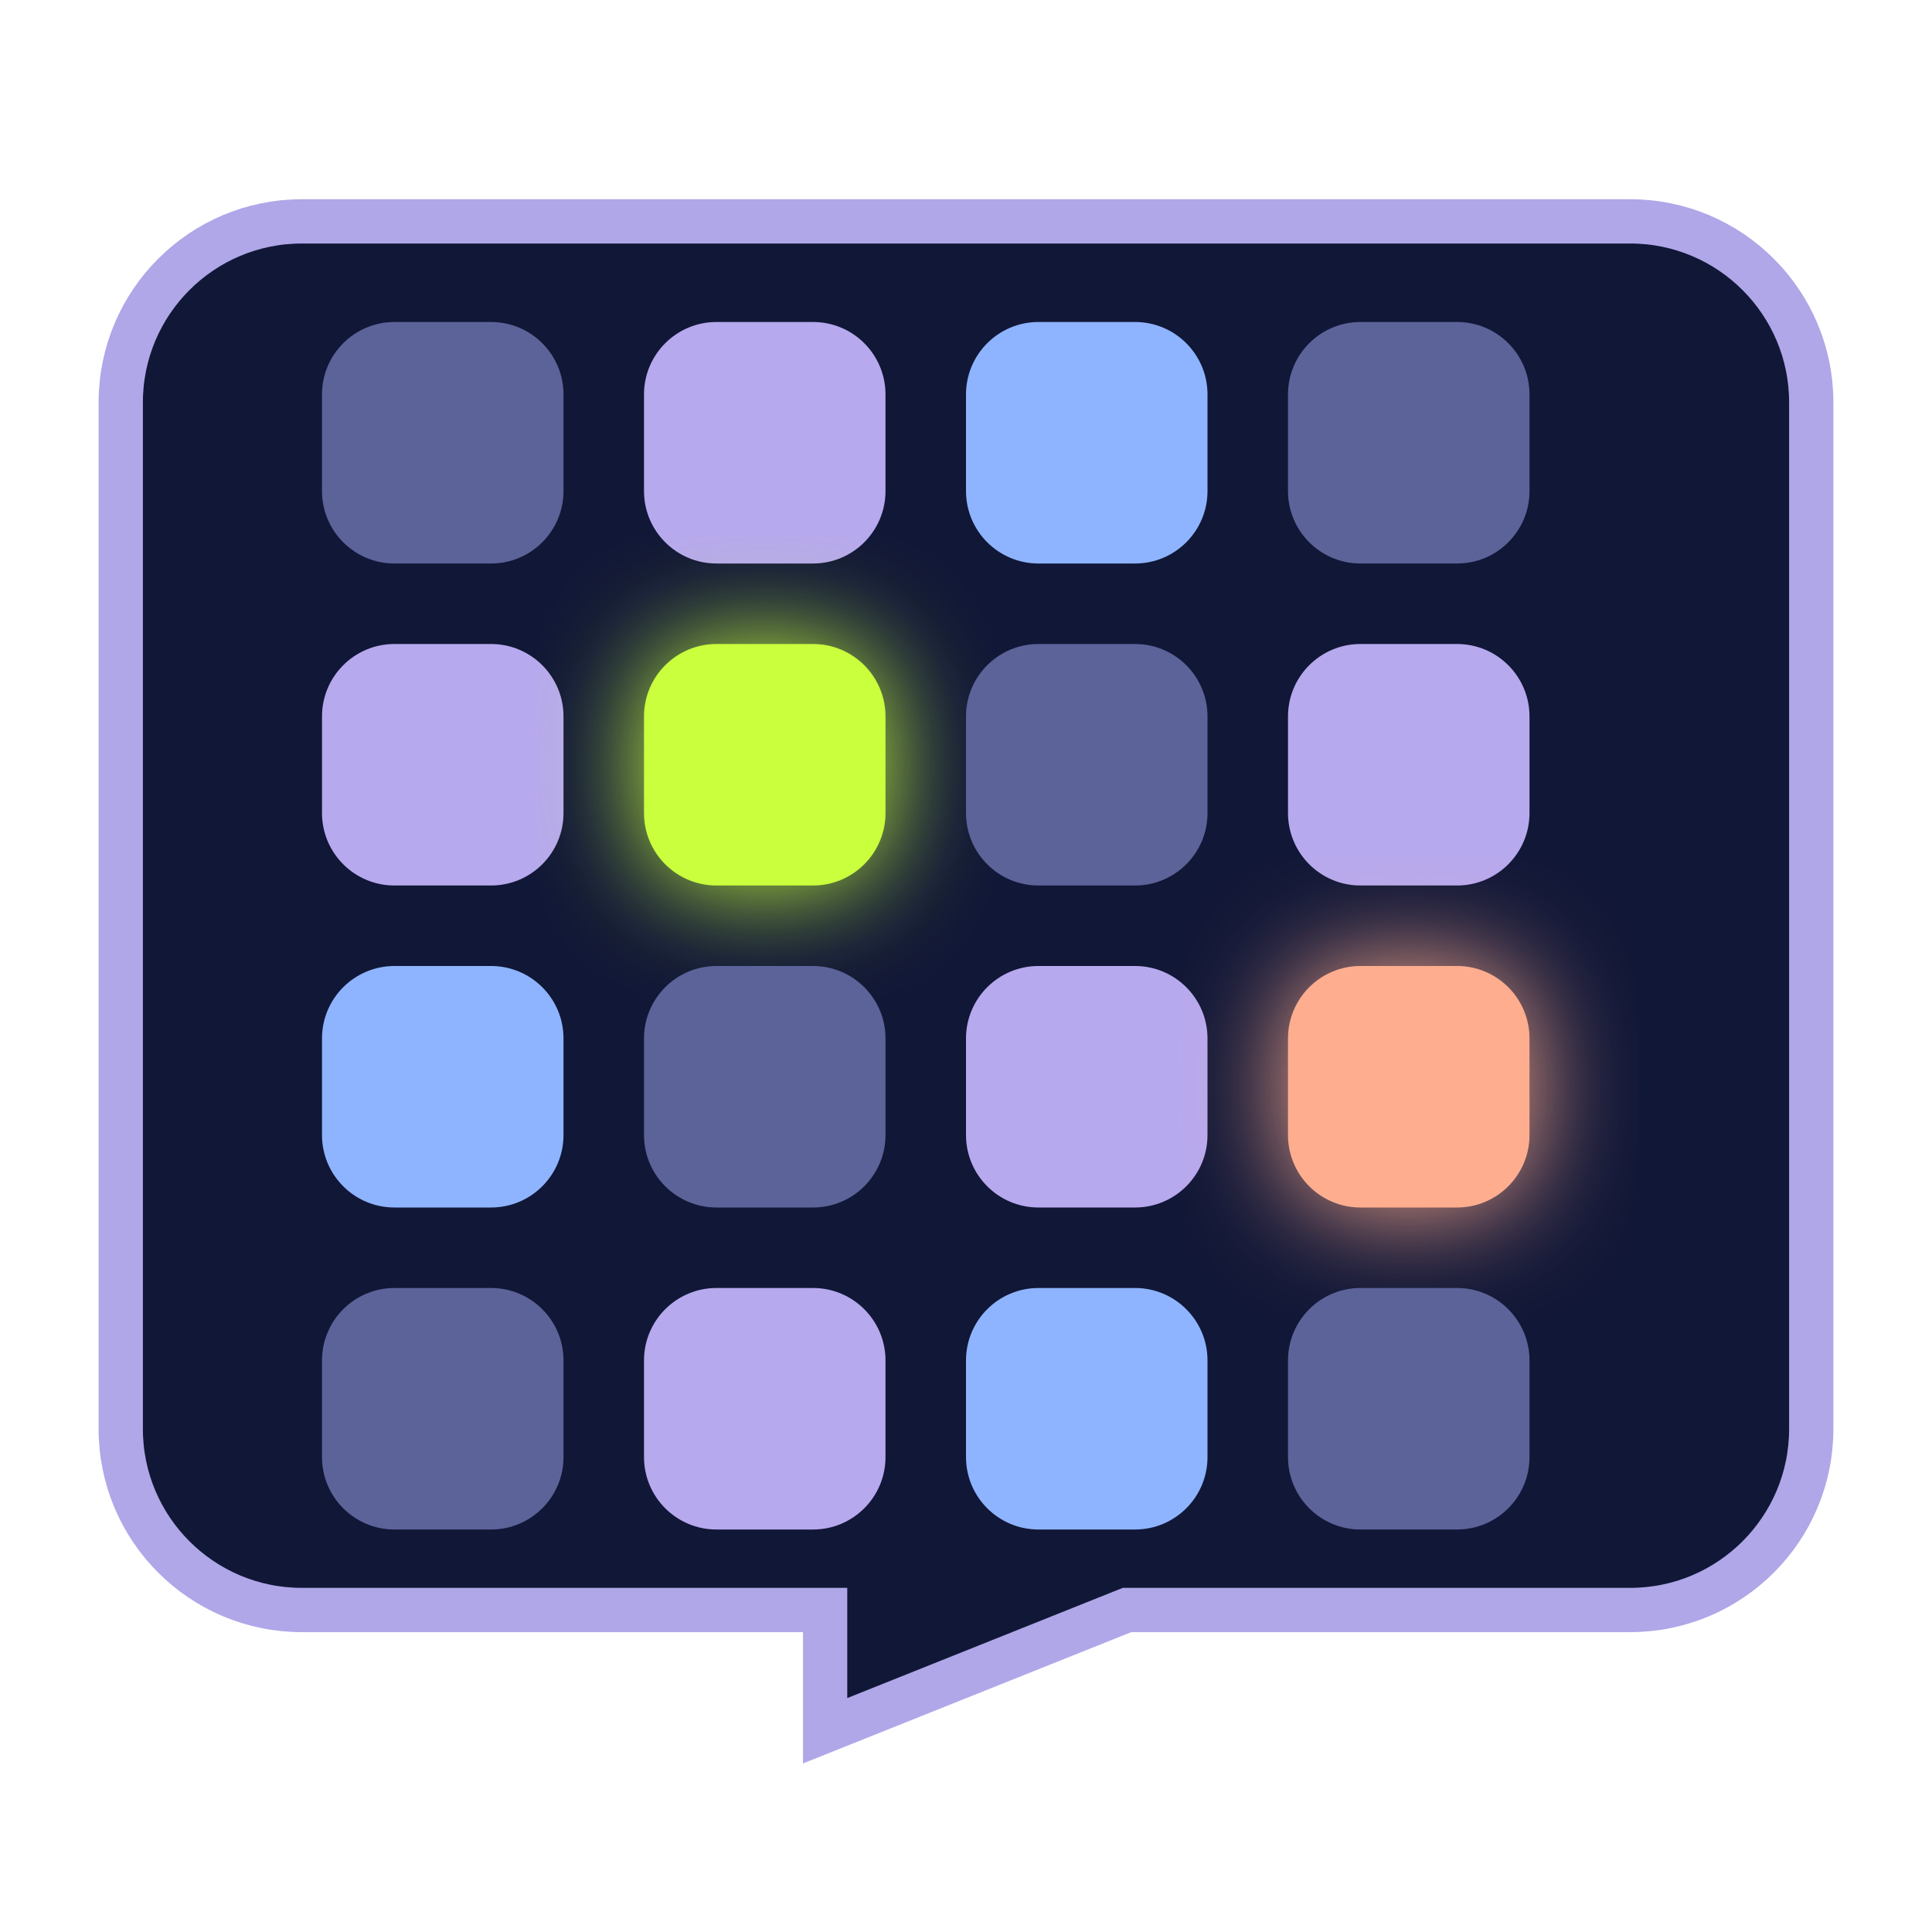
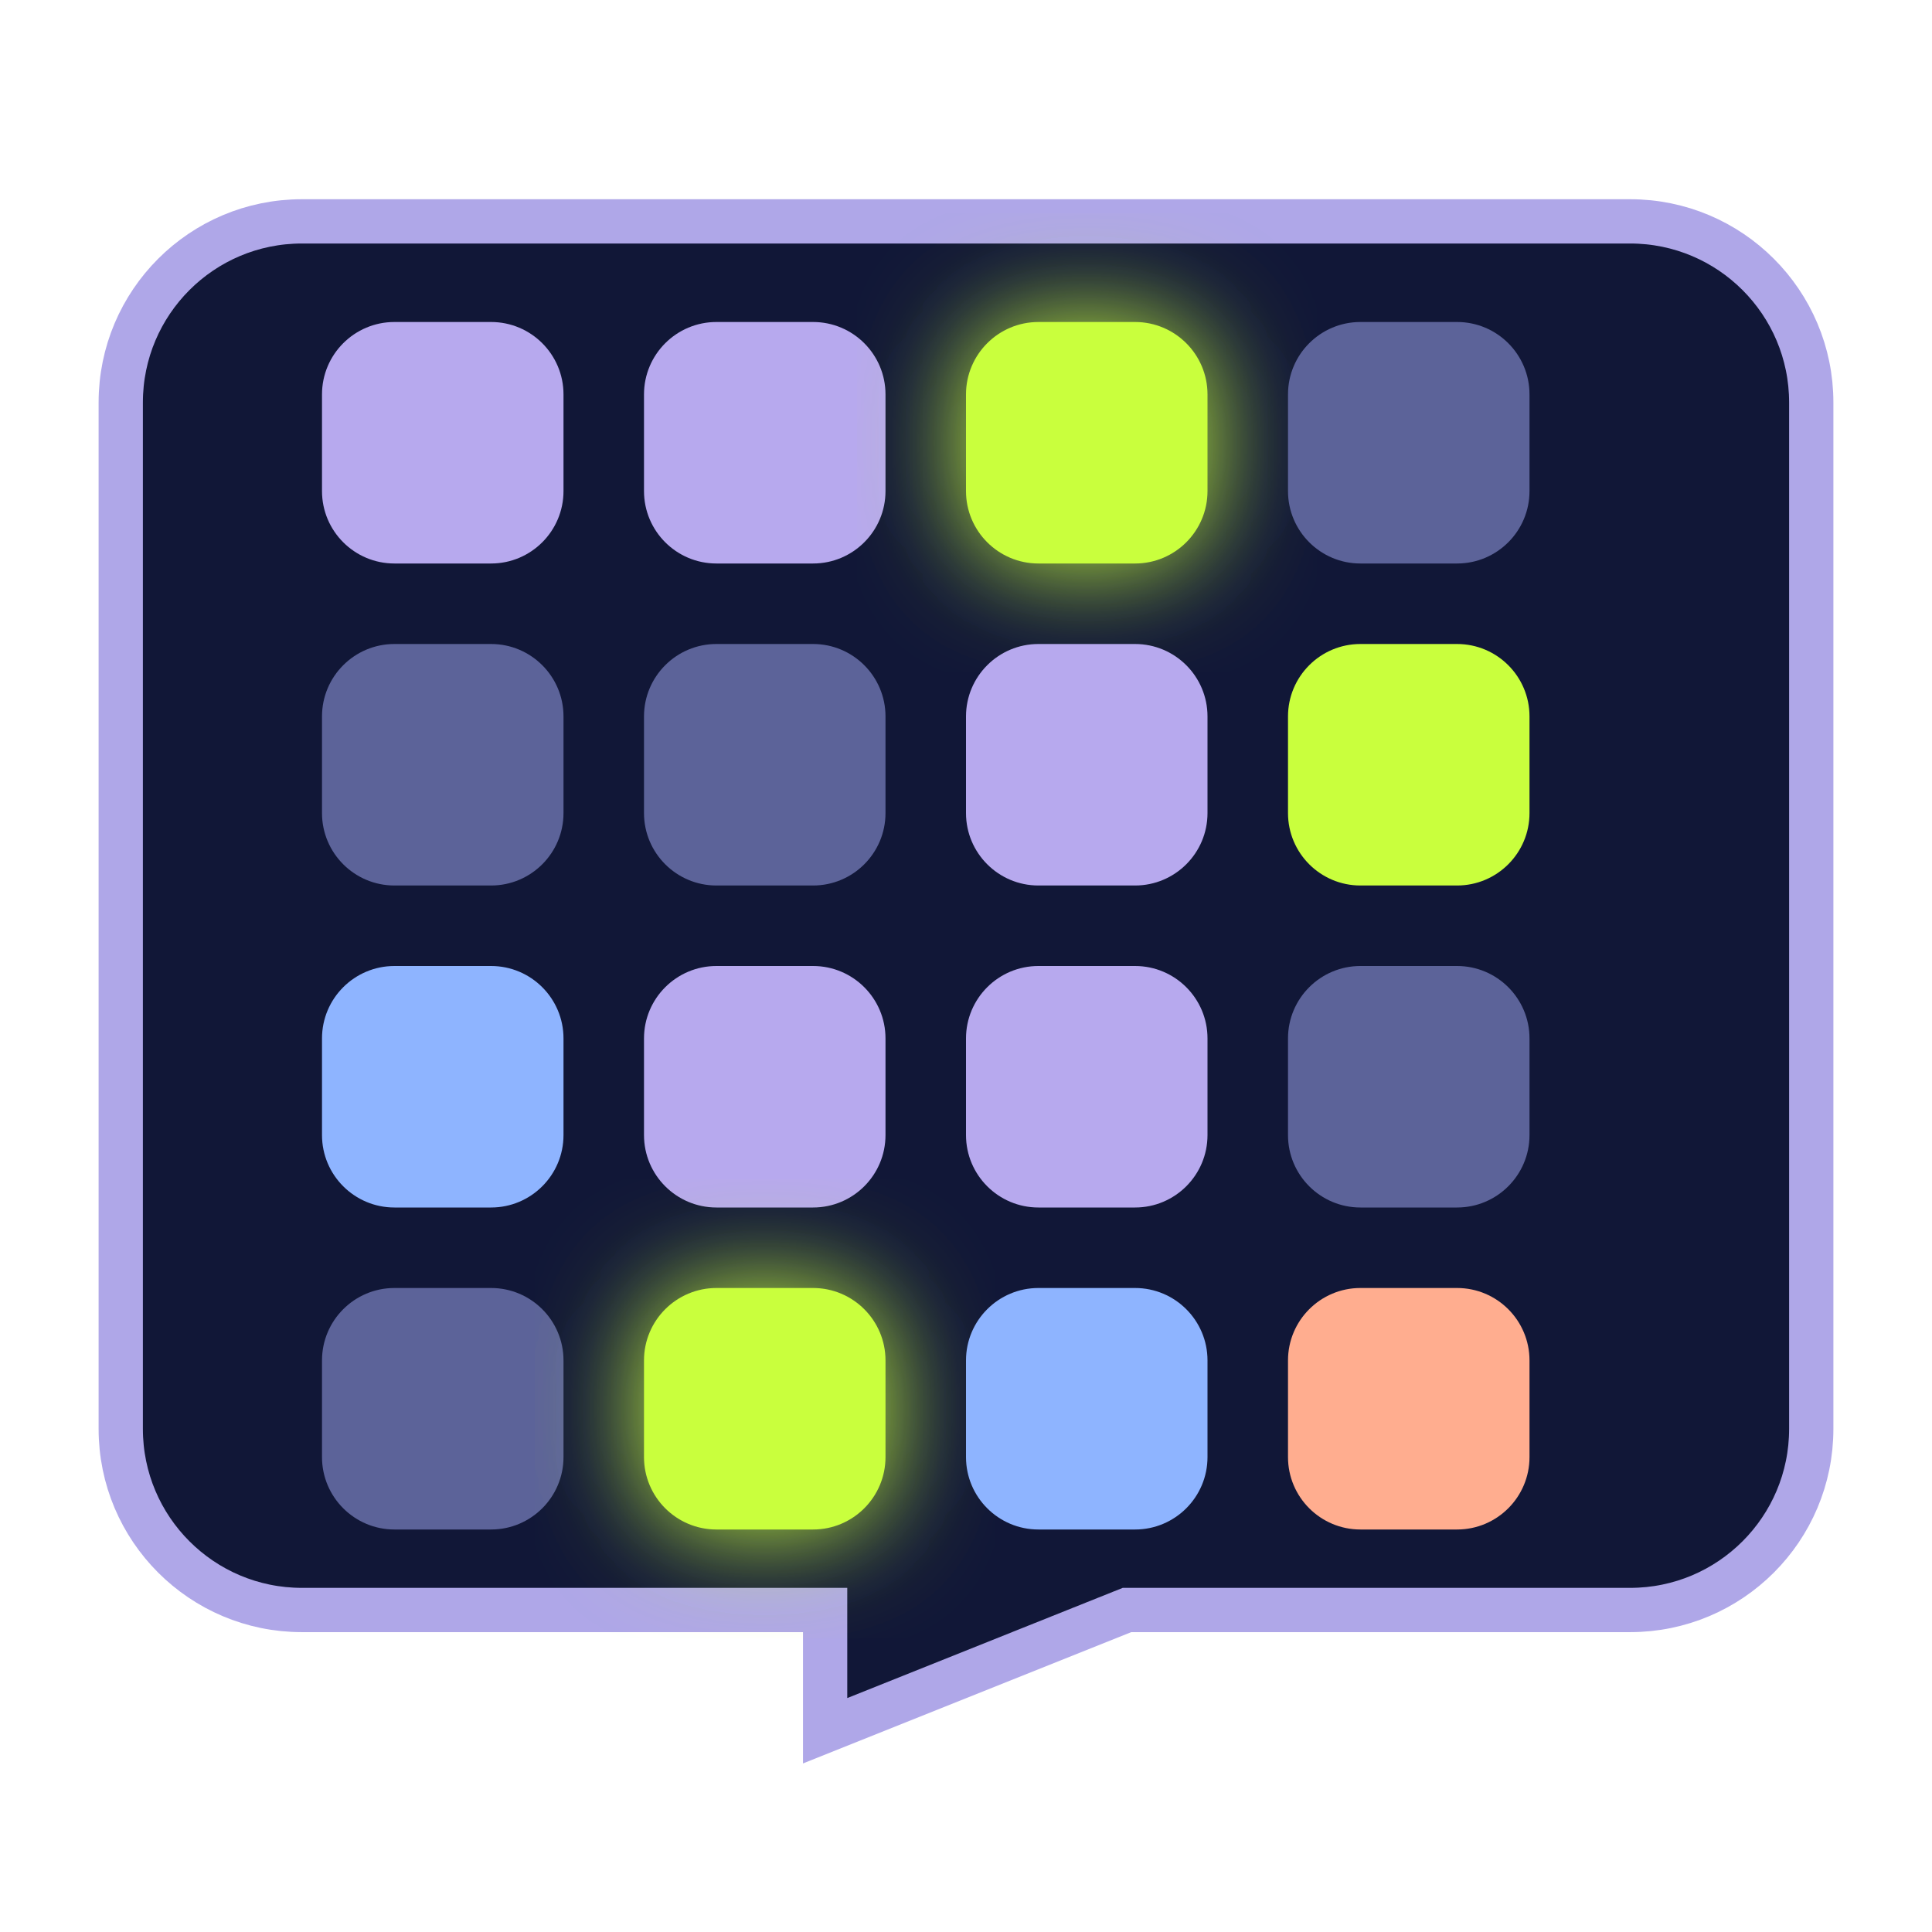
<svg xmlns="http://www.w3.org/2000/svg" width="48" height="48" viewBox="0 0 48 48" fill="none">
  <defs>
    <filter id="glow" x="-45%" y="-45%" width="190%" height="190%">
      <feGaussianBlur stdDeviation="1.35" result="blur" />
      <feMerge>
        <feMergeNode in="blur" />
        <feMergeNode in="SourceGraphic" />
      </feMerge>
    </filter>
  </defs>
  <path d="M7.5 5.5h33A4.5 4.5 0 0 1 45 10v25.5a4.5 4.5 0 0 1-4.5 4.5H28l-7.5 3v-3H7.5A4.5 4.5 0 0 1 3 35.5V10a4.5 4.5 0 0 1 4.5-4.5Z" fill="#111737" stroke="#AFA7E8" stroke-width="1.1" />
  <g>
-     <rect x="8" y="8" width="6" height="6" rx="1.8" fill="#5C6399" />
+     <rect x="8" y="8" width="6" height="6" rx="1.8" fill="#B7A9EE" />
    <rect x="16" y="8" width="6" height="6" rx="1.8" fill="#B7A9EE" />
-     <rect x="24" y="8" width="6" height="6" rx="1.8" fill="#8EB4FF" />
+     <rect x="24" y="8" width="6" height="6" rx="1.8" fill="#C9FF3D" filter="url(#glow)" />
    <rect x="32" y="8" width="6" height="6" rx="1.8" fill="#5C6399" />
-     <rect x="8" y="16" width="6" height="6" rx="1.8" fill="#B7A9EE" />
-     <rect x="16" y="16" width="6" height="6" rx="1.8" fill="#C9FF3D" filter="url(#glow)" />
-     <rect x="24" y="16" width="6" height="6" rx="1.8" fill="#5C6399" />
-     <rect x="32" y="16" width="6" height="6" rx="1.8" fill="#B7A9EE" />
+     <rect x="8" y="16" width="6" height="6" rx="1.8" fill="#5C6399" />
+     <rect x="16" y="16" width="6" height="6" rx="1.8" fill="#5C6399" />
+     <rect x="24" y="16" width="6" height="6" rx="1.8" fill="#B7A9EE" />
+     <rect x="32" y="16" width="6" height="6" rx="1.8" fill="#C9FF3D" />
    <rect x="8" y="24" width="6" height="6" rx="1.8" fill="#8EB4FF" />
-     <rect x="16" y="24" width="6" height="6" rx="1.8" fill="#5C6399" />
+     <rect x="16" y="24" width="6" height="6" rx="1.8" fill="#B7A9EE" />
    <rect x="24" y="24" width="6" height="6" rx="1.8" fill="#B7A9EE" />
-     <rect x="32" y="24" width="6" height="6" rx="1.8" fill="#FFAD8F" filter="url(#glow)" />
+     <rect x="32" y="24" width="6" height="6" rx="1.8" fill="#5C6399" />
    <rect x="8" y="32" width="6" height="6" rx="1.8" fill="#5C6399" />
-     <rect x="16" y="32" width="6" height="6" rx="1.8" fill="#B7A9EE" />
+     <rect x="16" y="32" width="6" height="6" rx="1.8" fill="#C9FF3D" filter="url(#glow)" />
    <rect x="24" y="32" width="6" height="6" rx="1.8" fill="#8EB4FF" />
-     <rect x="32" y="32" width="6" height="6" rx="1.8" fill="#5C6399" />
+     <rect x="32" y="32" width="6" height="6" rx="1.8" fill="#FFAD8F" />
  </g>
</svg>
